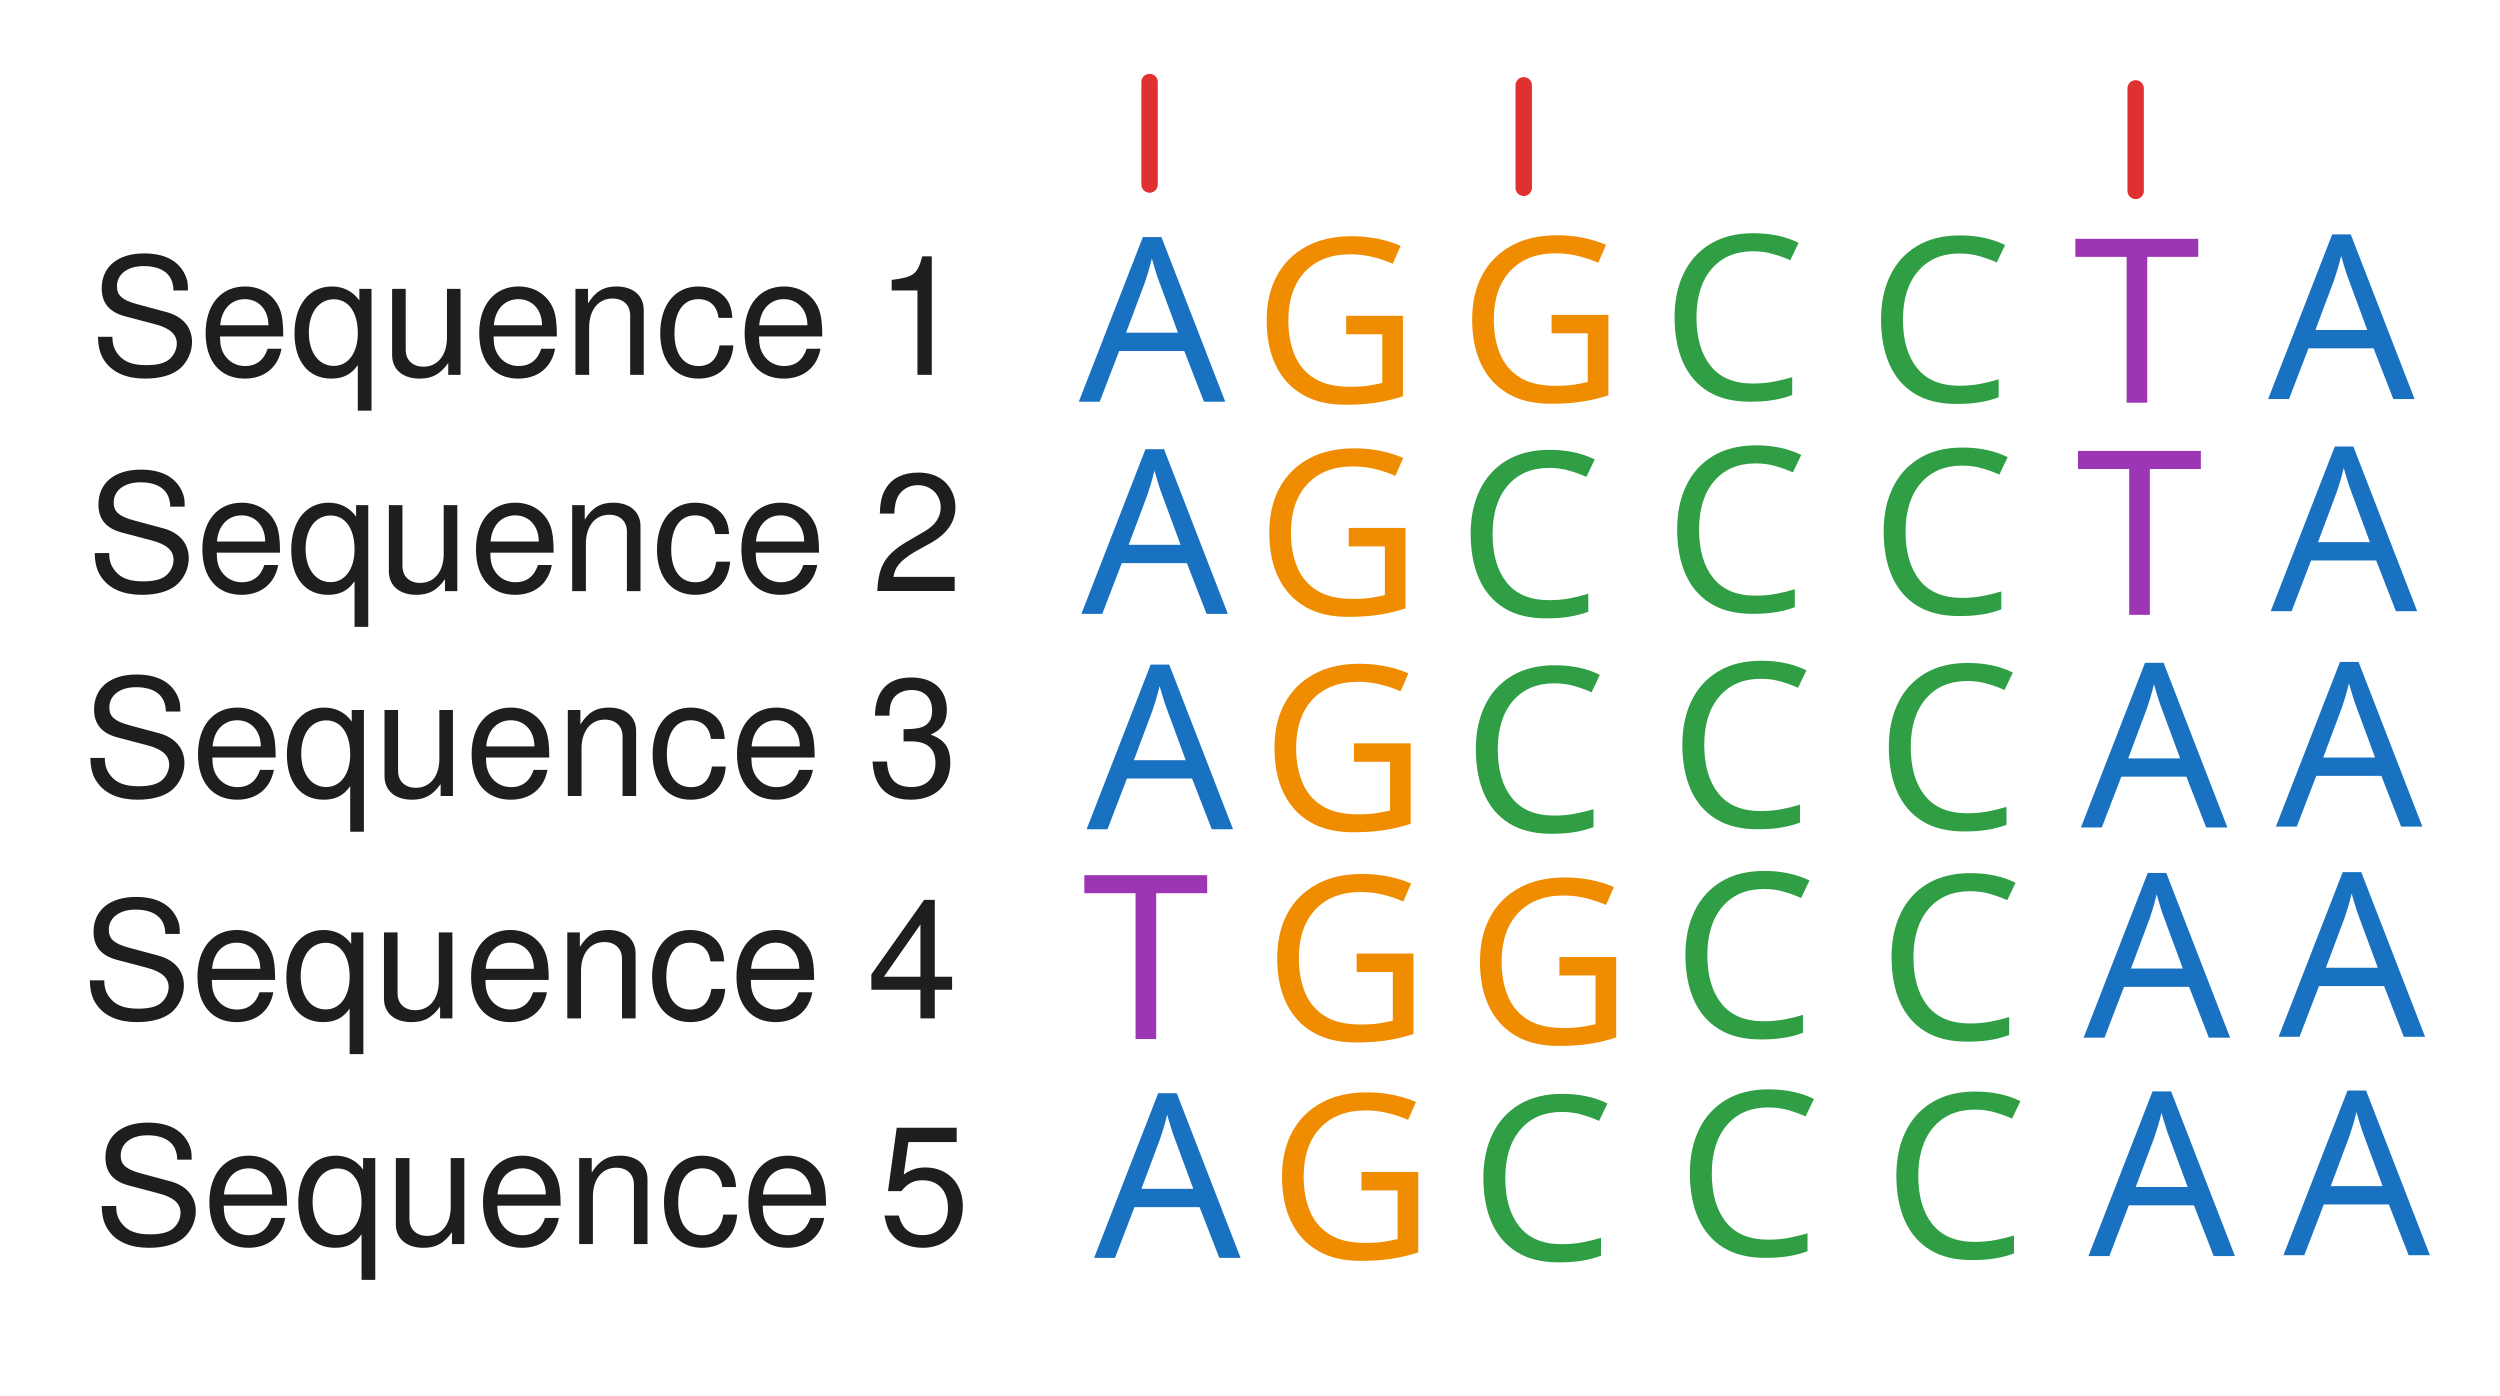
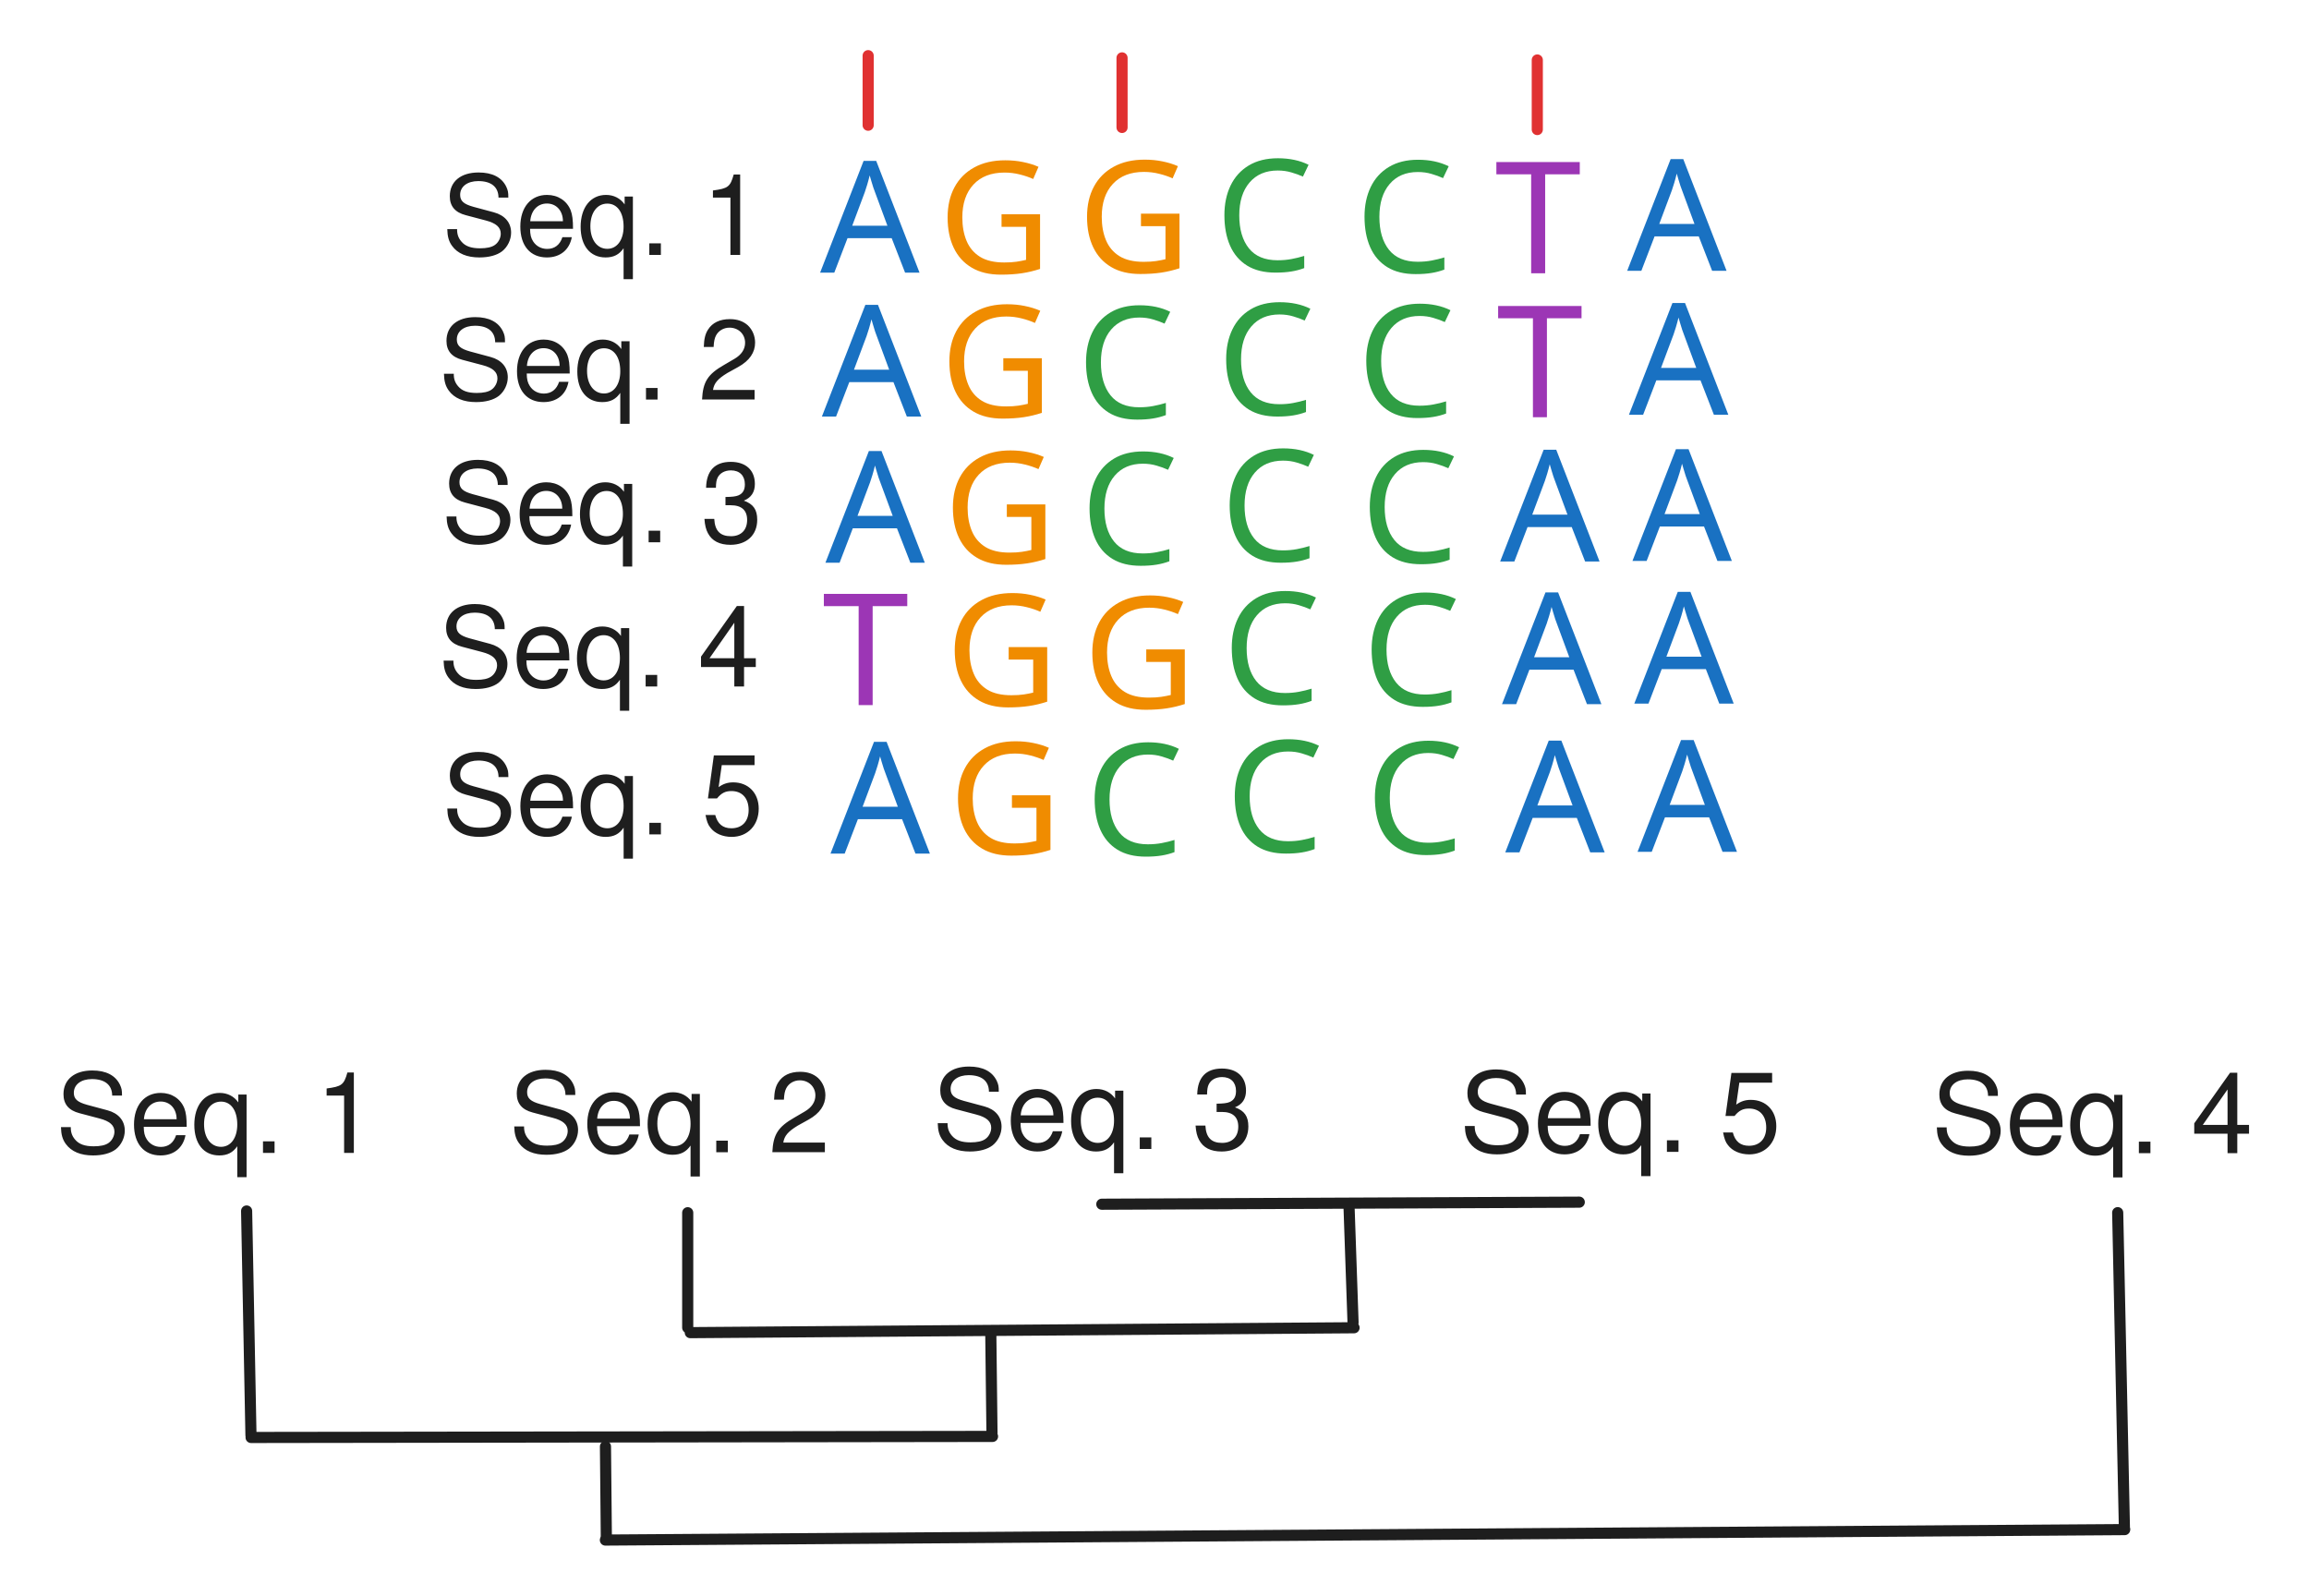
- <svg xmlns="http://www.w3.org/2000/svg" version="1.1" viewBox="0 0 304.819 170.199" width="609.638" height="340.398">
+ <svg xmlns="http://www.w3.org/2000/svg" version="1.1" viewBox="0 0 414.877 286.713" width="829.754" height="573.426">
  <defs>
    <style class="style-fonts">
      @font-face {
        font-family: "Virgil";
        src: url("https://excalidraw.com/Virgil.woff2");
      }
      @font-face {
        font-family: "Cascadia";
        src: url("https://excalidraw.com/Cascadia.woff2");
      }
      @font-face {
        font-family: "Assistant";
        src: url("https://excalidraw.com/Assistant-Regular.woff2");
      }
    </style>
  </defs>
-   <g transform="translate(131.5346 21.94615) rotate(0 8.203125 16.8)">
-     <text x="0" y="27.038" font-family="Cascadia, Segoe UI Emoji" font-size="28px" fill="#1971c2" text-anchor="start" style="white-space: pre;" direction="ltr" dominant-baseline="alphabetic">A</text>
-   </g>
-   <g transform="translate(177.7924 21.91099) rotate(0 8.203125 16.8)">
-     <text x="0" y="27.038" font-family="Cascadia, Segoe UI Emoji" font-size="28px" fill="#f08c00" text-anchor="start" style="white-space: pre;" direction="ltr" dominant-baseline="alphabetic">G</text>
-   </g>
-   <g transform="translate(202.4721 21.66099) rotate(0 8.203125 16.8)">
-     <text x="0" y="27.038" font-family="Cascadia, Segoe UI Emoji" font-size="28px" fill="#2f9e44" text-anchor="start" style="white-space: pre;" direction="ltr" dominant-baseline="alphabetic">C</text>
-   </g>
-   <g transform="translate(252.7618 22.06161) rotate(0 8.203125 16.8)">
+   <g transform="translate(147.3575 21.94615) rotate(0 8.203125 16.8)">
+     <text x="0" y="27.038" font-family="Cascadia, Segoe UI Emoji" font-size="28px" fill="#1971c2" text-anchor="start" style="white-space: pre;" direction="ltr" dominant-baseline="alphabetic">A</text>
+   </g>
+   <g transform="translate(193.6154 21.91099) rotate(0 8.203125 16.8)">
+     <text x="0" y="27.038" font-family="Cascadia, Segoe UI Emoji" font-size="28px" fill="#f08c00" text-anchor="start" style="white-space: pre;" direction="ltr" dominant-baseline="alphabetic">G</text>
+   </g>
+   <g transform="translate(218.295 21.66099) rotate(0 8.203125 16.8)">
+     <text x="0" y="27.038" font-family="Cascadia, Segoe UI Emoji" font-size="28px" fill="#2f9e44" text-anchor="start" style="white-space: pre;" direction="ltr" dominant-baseline="alphabetic">C</text>
+   </g>
+   <g transform="translate(268.5847 22.06161) rotate(0 8.203125 16.8)">
    <text x="0" y="27.038" font-family="Cascadia, Segoe UI Emoji" font-size="28px" fill="#9c36b5" text-anchor="start" style="white-space: pre;" direction="ltr" dominant-baseline="alphabetic">T</text>
  </g>
-   <g transform="translate(152.7417 22.02818) rotate(0 8.203125 16.8)">
-     <text x="0" y="27.038" font-family="Cascadia, Segoe UI Emoji" font-size="28px" fill="#f08c00" text-anchor="start" style="white-space: pre;" direction="ltr" dominant-baseline="alphabetic">G</text>
-   </g>
-   <g transform="translate(227.6479 21.93052) rotate(0 8.203125 16.8)">
-     <text x="0" y="27.038" font-family="Cascadia, Segoe UI Emoji" font-size="28px" fill="#2f9e44" text-anchor="start" style="white-space: pre;" direction="ltr" dominant-baseline="alphabetic">C</text>
-   </g>
-   <g transform="translate(276.5451 21.62121) rotate(0 8.203125 16.8)">
-     <text x="0" y="27.038" font-family="Cascadia, Segoe UI Emoji" font-size="28px" fill="#1971c2" text-anchor="start" style="white-space: pre;" direction="ltr" dominant-baseline="alphabetic">A</text>
-   </g>
-   <g transform="translate(131.852 47.80986) rotate(0 8.203125 16.8)">
-     <text x="0" y="27.038" font-family="Cascadia, Segoe UI Emoji" font-size="28px" fill="#1971c2" text-anchor="start" style="white-space: pre;" direction="ltr" dominant-baseline="alphabetic">A</text>
-   </g>
-   <g transform="translate(202.7895 47.5247) rotate(0 8.203125 16.8)">
-     <text x="0" y="27.038" font-family="Cascadia, Segoe UI Emoji" font-size="28px" fill="#2f9e44" text-anchor="start" style="white-space: pre;" direction="ltr" dominant-baseline="alphabetic">C</text>
-   </g>
-   <g transform="translate(253.0792 47.92532) rotate(0 8.203125 16.8)">
+   <g transform="translate(168.5646 22.02818) rotate(0 8.203125 16.8)">
+     <text x="0" y="27.038" font-family="Cascadia, Segoe UI Emoji" font-size="28px" fill="#f08c00" text-anchor="start" style="white-space: pre;" direction="ltr" dominant-baseline="alphabetic">G</text>
+   </g>
+   <g transform="translate(243.4708 21.93052) rotate(0 8.203125 16.8)">
+     <text x="0" y="27.038" font-family="Cascadia, Segoe UI Emoji" font-size="28px" fill="#2f9e44" text-anchor="start" style="white-space: pre;" direction="ltr" dominant-baseline="alphabetic">C</text>
+   </g>
+   <g transform="translate(292.368 21.62121) rotate(0 8.203125 16.8)">
+     <text x="0" y="27.038" font-family="Cascadia, Segoe UI Emoji" font-size="28px" fill="#1971c2" text-anchor="start" style="white-space: pre;" direction="ltr" dominant-baseline="alphabetic">A</text>
+   </g>
+   <g transform="translate(147.6749 47.80986) rotate(0 8.203125 16.8)">
+     <text x="0" y="27.038" font-family="Cascadia, Segoe UI Emoji" font-size="28px" fill="#1971c2" text-anchor="start" style="white-space: pre;" direction="ltr" dominant-baseline="alphabetic">A</text>
+   </g>
+   <g transform="translate(218.6124 47.5247) rotate(0 8.203125 16.8)">
+     <text x="0" y="27.038" font-family="Cascadia, Segoe UI Emoji" font-size="28px" fill="#2f9e44" text-anchor="start" style="white-space: pre;" direction="ltr" dominant-baseline="alphabetic">C</text>
+   </g>
+   <g transform="translate(268.9021 47.92532) rotate(0 8.203125 16.8)">
    <text x="0" y="27.038" font-family="Cascadia, Segoe UI Emoji" font-size="28px" fill="#9c36b5" text-anchor="start" style="white-space: pre;" direction="ltr" dominant-baseline="alphabetic">T</text>
  </g>
-   <g transform="translate(153.0591 47.89189) rotate(0 8.203125 16.8)">
-     <text x="0" y="27.038" font-family="Cascadia, Segoe UI Emoji" font-size="28px" fill="#f08c00" text-anchor="start" style="white-space: pre;" direction="ltr" dominant-baseline="alphabetic">G</text>
-   </g>
-   <g transform="translate(227.9653 47.79423) rotate(0 8.203125 16.8)">
-     <text x="0" y="27.038" font-family="Cascadia, Segoe UI Emoji" font-size="28px" fill="#2f9e44" text-anchor="start" style="white-space: pre;" direction="ltr" dominant-baseline="alphabetic">C</text>
-   </g>
-   <g transform="translate(276.8625 47.48492) rotate(0 8.203125 16.8)">
-     <text x="0" y="27.038" font-family="Cascadia, Segoe UI Emoji" font-size="28px" fill="#1971c2" text-anchor="start" style="white-space: pre;" direction="ltr" dominant-baseline="alphabetic">A</text>
-   </g>
-   <g transform="translate(177.611 48.07541) rotate(0 8.203125 16.8)">
-     <text x="0" y="27.038" font-family="Cascadia, Segoe UI Emoji" font-size="28px" fill="#2f9e44" text-anchor="start" style="white-space: pre;" direction="ltr" dominant-baseline="alphabetic">C</text>
-   </g>
-   <g transform="translate(132.4843 74.07385) rotate(0 8.203125 16.8)">
-     <text x="0" y="27.038" font-family="Cascadia, Segoe UI Emoji" font-size="28px" fill="#1971c2" text-anchor="start" style="white-space: pre;" direction="ltr" dominant-baseline="alphabetic">A</text>
-   </g>
-   <g transform="translate(203.4218 73.78869) rotate(0 8.203125 16.8)">
-     <text x="0" y="27.038" font-family="Cascadia, Segoe UI Emoji" font-size="28px" fill="#2f9e44" text-anchor="start" style="white-space: pre;" direction="ltr" dominant-baseline="alphabetic">C</text>
-   </g>
-   <g transform="translate(153.6913 74.15588) rotate(0 8.203125 16.8)">
-     <text x="0" y="27.038" font-family="Cascadia, Segoe UI Emoji" font-size="28px" fill="#f08c00" text-anchor="start" style="white-space: pre;" direction="ltr" dominant-baseline="alphabetic">G</text>
-   </g>
-   <g transform="translate(228.5976 74.05823) rotate(0 8.203125 16.8)">
-     <text x="0" y="27.038" font-family="Cascadia, Segoe UI Emoji" font-size="28px" fill="#2f9e44" text-anchor="start" style="white-space: pre;" direction="ltr" dominant-baseline="alphabetic">C</text>
-   </g>
-   <g transform="translate(277.4948 73.74891) rotate(0 8.203125 16.8)">
-     <text x="0" y="27.038" font-family="Cascadia, Segoe UI Emoji" font-size="28px" fill="#1971c2" text-anchor="start" style="white-space: pre;" direction="ltr" dominant-baseline="alphabetic">A</text>
-   </g>
-   <g transform="translate(178.2432 74.3394) rotate(0 8.203125 16.8)">
-     <text x="0" y="27.038" font-family="Cascadia, Segoe UI Emoji" font-size="28px" fill="#2f9e44" text-anchor="start" style="white-space: pre;" direction="ltr" dominant-baseline="alphabetic">C</text>
-   </g>
-   <g transform="translate(253.7232 73.84898) rotate(0 8.203125 16.8)">
-     <text x="0" y="27.038" font-family="Cascadia, Segoe UI Emoji" font-size="28px" fill="#1971c2" text-anchor="start" style="white-space: pre;" direction="ltr" dominant-baseline="alphabetic">A</text>
-   </g>
-   <g transform="translate(203.7969 99.41715) rotate(0 8.203125 16.8)">
-     <text x="0" y="27.038" font-family="Cascadia, Segoe UI Emoji" font-size="28px" fill="#2f9e44" text-anchor="start" style="white-space: pre;" direction="ltr" dominant-baseline="alphabetic">C</text>
-   </g>
-   <g transform="translate(154.0224 99.78433) rotate(0 8.203125 16.8)">
-     <text x="0" y="27.038" font-family="Cascadia, Segoe UI Emoji" font-size="28px" fill="#f08c00" text-anchor="start" style="white-space: pre;" direction="ltr" dominant-baseline="alphabetic">G</text>
-   </g>
-   <g transform="translate(228.9286 99.68668) rotate(0 8.203125 16.8)">
-     <text x="0" y="27.038" font-family="Cascadia, Segoe UI Emoji" font-size="28px" fill="#2f9e44" text-anchor="start" style="white-space: pre;" direction="ltr" dominant-baseline="alphabetic">C</text>
-   </g>
-   <g transform="translate(277.8258 99.37736) rotate(0 8.203125 16.8)">
-     <text x="0" y="27.038" font-family="Cascadia, Segoe UI Emoji" font-size="28px" fill="#1971c2" text-anchor="start" style="white-space: pre;" direction="ltr" dominant-baseline="alphabetic">A</text>
-   </g>
-   <g transform="translate(254.0542 99.47743) rotate(0 8.203125 16.8)">
-     <text x="0" y="27.038" font-family="Cascadia, Segoe UI Emoji" font-size="28px" fill="#1971c2" text-anchor="start" style="white-space: pre;" direction="ltr" dominant-baseline="alphabetic">A</text>
-   </g>
-   <g transform="translate(178.7451 100.2097) rotate(0 8.203125 16.8)">
-     <text x="0" y="27.038" font-family="Cascadia, Segoe UI Emoji" font-size="28px" fill="#f08c00" text-anchor="start" style="white-space: pre;" direction="ltr" dominant-baseline="alphabetic">G</text>
-   </g>
-   <g transform="translate(131.9267 99.65129) rotate(0 8.203125 16.8)">
+   <g transform="translate(168.882 47.89189) rotate(0 8.203125 16.8)">
+     <text x="0" y="27.038" font-family="Cascadia, Segoe UI Emoji" font-size="28px" fill="#f08c00" text-anchor="start" style="white-space: pre;" direction="ltr" dominant-baseline="alphabetic">G</text>
+   </g>
+   <g transform="translate(243.7882 47.79423) rotate(0 8.203125 16.8)">
+     <text x="0" y="27.038" font-family="Cascadia, Segoe UI Emoji" font-size="28px" fill="#2f9e44" text-anchor="start" style="white-space: pre;" direction="ltr" dominant-baseline="alphabetic">C</text>
+   </g>
+   <g transform="translate(292.6854 47.48492) rotate(0 8.203125 16.8)">
+     <text x="0" y="27.038" font-family="Cascadia, Segoe UI Emoji" font-size="28px" fill="#1971c2" text-anchor="start" style="white-space: pre;" direction="ltr" dominant-baseline="alphabetic">A</text>
+   </g>
+   <g transform="translate(193.4339 48.07541) rotate(0 8.203125 16.8)">
+     <text x="0" y="27.038" font-family="Cascadia, Segoe UI Emoji" font-size="28px" fill="#2f9e44" text-anchor="start" style="white-space: pre;" direction="ltr" dominant-baseline="alphabetic">C</text>
+   </g>
+   <g transform="translate(148.3072 74.07385) rotate(0 8.203125 16.8)">
+     <text x="0" y="27.038" font-family="Cascadia, Segoe UI Emoji" font-size="28px" fill="#1971c2" text-anchor="start" style="white-space: pre;" direction="ltr" dominant-baseline="alphabetic">A</text>
+   </g>
+   <g transform="translate(219.2447 73.78869) rotate(0 8.203125 16.8)">
+     <text x="0" y="27.038" font-family="Cascadia, Segoe UI Emoji" font-size="28px" fill="#2f9e44" text-anchor="start" style="white-space: pre;" direction="ltr" dominant-baseline="alphabetic">C</text>
+   </g>
+   <g transform="translate(169.5142 74.15588) rotate(0 8.203125 16.8)">
+     <text x="0" y="27.038" font-family="Cascadia, Segoe UI Emoji" font-size="28px" fill="#f08c00" text-anchor="start" style="white-space: pre;" direction="ltr" dominant-baseline="alphabetic">G</text>
+   </g>
+   <g transform="translate(244.4205 74.05823) rotate(0 8.203125 16.8)">
+     <text x="0" y="27.038" font-family="Cascadia, Segoe UI Emoji" font-size="28px" fill="#2f9e44" text-anchor="start" style="white-space: pre;" direction="ltr" dominant-baseline="alphabetic">C</text>
+   </g>
+   <g transform="translate(293.3177 73.74891) rotate(0 8.203125 16.8)">
+     <text x="0" y="27.038" font-family="Cascadia, Segoe UI Emoji" font-size="28px" fill="#1971c2" text-anchor="start" style="white-space: pre;" direction="ltr" dominant-baseline="alphabetic">A</text>
+   </g>
+   <g transform="translate(194.0661 74.3394) rotate(0 8.203125 16.8)">
+     <text x="0" y="27.038" font-family="Cascadia, Segoe UI Emoji" font-size="28px" fill="#2f9e44" text-anchor="start" style="white-space: pre;" direction="ltr" dominant-baseline="alphabetic">C</text>
+   </g>
+   <g transform="translate(269.5461 73.84898) rotate(0 8.203125 16.8)">
+     <text x="0" y="27.038" font-family="Cascadia, Segoe UI Emoji" font-size="28px" fill="#1971c2" text-anchor="start" style="white-space: pre;" direction="ltr" dominant-baseline="alphabetic">A</text>
+   </g>
+   <g transform="translate(219.6198 99.41715) rotate(0 8.203125 16.8)">
+     <text x="0" y="27.038" font-family="Cascadia, Segoe UI Emoji" font-size="28px" fill="#2f9e44" text-anchor="start" style="white-space: pre;" direction="ltr" dominant-baseline="alphabetic">C</text>
+   </g>
+   <g transform="translate(169.8453 99.78433) rotate(0 8.203125 16.8)">
+     <text x="0" y="27.038" font-family="Cascadia, Segoe UI Emoji" font-size="28px" fill="#f08c00" text-anchor="start" style="white-space: pre;" direction="ltr" dominant-baseline="alphabetic">G</text>
+   </g>
+   <g transform="translate(244.7516 99.68668) rotate(0 8.203125 16.8)">
+     <text x="0" y="27.038" font-family="Cascadia, Segoe UI Emoji" font-size="28px" fill="#2f9e44" text-anchor="start" style="white-space: pre;" direction="ltr" dominant-baseline="alphabetic">C</text>
+   </g>
+   <g transform="translate(293.6487 99.37736) rotate(0 8.203125 16.8)">
+     <text x="0" y="27.038" font-family="Cascadia, Segoe UI Emoji" font-size="28px" fill="#1971c2" text-anchor="start" style="white-space: pre;" direction="ltr" dominant-baseline="alphabetic">A</text>
+   </g>
+   <g transform="translate(269.8771 99.47743) rotate(0 8.203125 16.8)">
+     <text x="0" y="27.038" font-family="Cascadia, Segoe UI Emoji" font-size="28px" fill="#1971c2" text-anchor="start" style="white-space: pre;" direction="ltr" dominant-baseline="alphabetic">A</text>
+   </g>
+   <g transform="translate(194.568 100.2097) rotate(0 8.203125 16.8)">
+     <text x="0" y="27.038" font-family="Cascadia, Segoe UI Emoji" font-size="28px" fill="#f08c00" text-anchor="start" style="white-space: pre;" direction="ltr" dominant-baseline="alphabetic">G</text>
+   </g>
+   <g transform="translate(147.7496 99.65129) rotate(0 8.203125 16.8)">
    <text x="0" y="27.038" font-family="Cascadia, Segoe UI Emoji" font-size="28px" fill="#9c36b5" text-anchor="start" style="white-space: pre;" direction="ltr" dominant-baseline="alphabetic">T</text>
  </g>
-   <g transform="translate(133.4022 126.3332) rotate(0 8.203125 16.8)">
-     <text x="0" y="27.038" font-family="Cascadia, Segoe UI Emoji" font-size="28px" fill="#1971c2" text-anchor="start" style="white-space: pre;" direction="ltr" dominant-baseline="alphabetic">A</text>
-   </g>
-   <g transform="translate(204.3397 126.0481) rotate(0 8.203125 16.8)">
-     <text x="0" y="27.038" font-family="Cascadia, Segoe UI Emoji" font-size="28px" fill="#2f9e44" text-anchor="start" style="white-space: pre;" direction="ltr" dominant-baseline="alphabetic">C</text>
-   </g>
-   <g transform="translate(154.6092 126.4153) rotate(0 8.203125 16.8)">
-     <text x="0" y="27.038" font-family="Cascadia, Segoe UI Emoji" font-size="28px" fill="#f08c00" text-anchor="start" style="white-space: pre;" direction="ltr" dominant-baseline="alphabetic">G</text>
-   </g>
-   <g transform="translate(229.5155 126.3176) rotate(0 8.203125 16.8)">
-     <text x="0" y="27.038" font-family="Cascadia, Segoe UI Emoji" font-size="28px" fill="#2f9e44" text-anchor="start" style="white-space: pre;" direction="ltr" dominant-baseline="alphabetic">C</text>
-   </g>
-   <g transform="translate(278.4126 126.0083) rotate(0 8.203125 16.8)">
-     <text x="0" y="27.038" font-family="Cascadia, Segoe UI Emoji" font-size="28px" fill="#1971c2" text-anchor="start" style="white-space: pre;" direction="ltr" dominant-baseline="alphabetic">A</text>
-   </g>
-   <g transform="translate(179.1611 126.5988) rotate(0 8.203125 16.8)">
-     <text x="0" y="27.038" font-family="Cascadia, Segoe UI Emoji" font-size="28px" fill="#2f9e44" text-anchor="start" style="white-space: pre;" direction="ltr" dominant-baseline="alphabetic">C</text>
-   </g>
-   <g transform="translate(254.641 126.1084) rotate(0 8.203125 16.8)">
-     <text x="0" y="27.038" font-family="Cascadia, Segoe UI Emoji" font-size="28px" fill="#1971c2" text-anchor="start" style="white-space: pre;" direction="ltr" dominant-baseline="alphabetic">A</text>
-   </g>
-   <g stroke-linecap="round">
-     <g transform="translate(140.166 10) rotate(0 0 6.251728)">
+   <g transform="translate(149.2251 126.3332) rotate(0 8.203125 16.8)">
+     <text x="0" y="27.038" font-family="Cascadia, Segoe UI Emoji" font-size="28px" fill="#1971c2" text-anchor="start" style="white-space: pre;" direction="ltr" dominant-baseline="alphabetic">A</text>
+   </g>
+   <g transform="translate(220.1626 126.0481) rotate(0 8.203125 16.8)">
+     <text x="0" y="27.038" font-family="Cascadia, Segoe UI Emoji" font-size="28px" fill="#2f9e44" text-anchor="start" style="white-space: pre;" direction="ltr" dominant-baseline="alphabetic">C</text>
+   </g>
+   <g transform="translate(170.4321 126.4153) rotate(0 8.203125 16.8)">
+     <text x="0" y="27.038" font-family="Cascadia, Segoe UI Emoji" font-size="28px" fill="#f08c00" text-anchor="start" style="white-space: pre;" direction="ltr" dominant-baseline="alphabetic">G</text>
+   </g>
+   <g transform="translate(245.3384 126.3176) rotate(0 8.203125 16.8)">
+     <text x="0" y="27.038" font-family="Cascadia, Segoe UI Emoji" font-size="28px" fill="#2f9e44" text-anchor="start" style="white-space: pre;" direction="ltr" dominant-baseline="alphabetic">C</text>
+   </g>
+   <g transform="translate(294.2355 126.0083) rotate(0 8.203125 16.8)">
+     <text x="0" y="27.038" font-family="Cascadia, Segoe UI Emoji" font-size="28px" fill="#1971c2" text-anchor="start" style="white-space: pre;" direction="ltr" dominant-baseline="alphabetic">A</text>
+   </g>
+   <g transform="translate(194.984 126.5988) rotate(0 8.203125 16.8)">
+     <text x="0" y="27.038" font-family="Cascadia, Segoe UI Emoji" font-size="28px" fill="#2f9e44" text-anchor="start" style="white-space: pre;" direction="ltr" dominant-baseline="alphabetic">C</text>
+   </g>
+   <g transform="translate(270.4639 126.1084) rotate(0 8.203125 16.8)">
+     <text x="0" y="27.038" font-family="Cascadia, Segoe UI Emoji" font-size="28px" fill="#1971c2" text-anchor="start" style="white-space: pre;" direction="ltr" dominant-baseline="alphabetic">A</text>
+   </g>
+   <g stroke-linecap="round">
+     <g transform="translate(155.9889 10) rotate(0 0 6.251728)">
      <path d="M0 0 C0 3.03, 0 6.06, 0 12.5 M0 0 C0 3.23, 0 6.45, 0 12.5" stroke="#e03131" stroke-width="2" fill="none" />
    </g>
  </g>
  <mask />
  <g stroke-linecap="round">
-     <g transform="translate(185.7837 10.39926) rotate(0 0 6.251728)">
+     <g transform="translate(201.6067 10.39926) rotate(0 0 6.251728)">
      <path d="M0 0 C0 4.86, 0 9.73, 0 12.5 M0 0 C0 3.23, 0 6.45, 0 12.5" stroke="#e03131" stroke-width="2" fill="none" />
    </g>
  </g>
  <mask />
  <g stroke-linecap="round">
-     <g transform="translate(260.3953 10.77606) rotate(0 0 6.251728)">
+     <g transform="translate(276.2182 10.77606) rotate(0 0 6.251728)">
      <path d="M0 0 C0 2.71, 0 5.42, 0 12.5 M0 0 C0 4.31, 0 8.63, 0 12.5" stroke="#e03131" stroke-width="2" fill="none" />
    </g>
  </g>
  <mask />
-   <g transform="translate(10.99397 27.31072) rotate(0 53.37891 11.5)">
-     <text x="0" y="18.4" font-family="Helvetica, Segoe UI Emoji" font-size="20px" fill="#1e1e1e" text-anchor="start" style="white-space: pre;" direction="ltr" dominant-baseline="alphabetic">Sequence 1</text>
-   </g>
-   <g transform="translate(10.59703 53.67434) rotate(0 53.37891 11.5)">
-     <text x="0" y="18.4" font-family="Helvetica, Segoe UI Emoji" font-size="20px" fill="#1e1e1e" text-anchor="start" style="white-space: pre;" direction="ltr" dominant-baseline="alphabetic">Sequence 2</text>
-   </g>
-   <g transform="translate(10.06564 78.65508) rotate(0 53.37891 11.5)">
-     <text x="0" y="18.4" font-family="Helvetica, Segoe UI Emoji" font-size="20px" fill="#1e1e1e" text-anchor="start" style="white-space: pre;" direction="ltr" dominant-baseline="alphabetic">Sequence 3</text>
-   </g>
-   <g transform="translate(10 105.774) rotate(0 53.37891 11.5)">
-     <text x="0" y="18.4" font-family="Helvetica, Segoe UI Emoji" font-size="20px" fill="#1e1e1e" text-anchor="start" style="white-space: pre;" direction="ltr" dominant-baseline="alphabetic">Sequence 4</text>
-   </g>
-   <g transform="translate(11.45068 133.2901) rotate(0 53.37891 11.5)">
-     <text x="0" y="18.4" font-family="Helvetica, Segoe UI Emoji" font-size="20px" fill="#1e1e1e" text-anchor="start" style="white-space: pre;" direction="ltr" dominant-baseline="alphabetic">Sequence 5</text>
-   </g>
+   <g transform="translate(79.41285 27.40383) rotate(0 28.91113 11.5)">
+     <text x="0" y="18.4" font-family="Helvetica, Segoe UI Emoji" font-size="20px" fill="#1e1e1e" text-anchor="start" style="white-space: pre;" direction="ltr" dominant-baseline="alphabetic">Seq. 1</text>
+   </g>
+   <g transform="translate(78.81601 53.39508) rotate(0 28.91113 11.5)">
+     <text x="0" y="18.4" font-family="Helvetica, Segoe UI Emoji" font-size="20px" fill="#1e1e1e" text-anchor="start" style="white-space: pre;" direction="ltr" dominant-baseline="alphabetic">Seq. 2</text>
+   </g>
+   <g transform="translate(79.29055 79.03839) rotate(0 28.91113 11.5)">
+     <text x="0" y="18.4" font-family="Helvetica, Segoe UI Emoji" font-size="20px" fill="#1e1e1e" text-anchor="start" style="white-space: pre;" direction="ltr" dominant-baseline="alphabetic">Seq. 3</text>
+   </g>
+   <g transform="translate(78.75294 104.9459) rotate(0 28.91113 11.5)">
+     <text x="0" y="18.4" font-family="Helvetica, Segoe UI Emoji" font-size="20px" fill="#1e1e1e" text-anchor="start" style="white-space: pre;" direction="ltr" dominant-baseline="alphabetic">Seq. 4</text>
+   </g>
+   <g transform="translate(79.4197 131.5172) rotate(0 28.91113 11.5)">
+     <text x="0" y="18.4" font-family="Helvetica, Segoe UI Emoji" font-size="20px" fill="#1e1e1e" text-anchor="start" style="white-space: pre;" direction="ltr" dominant-baseline="alphabetic">Seq. 5</text>
+   </g>
+   <g transform="translate(167.5368 188.047) rotate(0 28.91113 11.5)">
+     <text x="0" y="18.4" font-family="Helvetica, Segoe UI Emoji" font-size="20px" fill="#1e1e1e" text-anchor="start" style="white-space: pre;" direction="ltr" dominant-baseline="alphabetic">Seq. 3</text>
+   </g>
+   <g transform="translate(262.2561 188.5636) rotate(0 28.91113 11.5)">
+     <text x="0" y="18.4" font-family="Helvetica, Segoe UI Emoji" font-size="20px" fill="#1e1e1e" text-anchor="start" style="white-space: pre;" direction="ltr" dominant-baseline="alphabetic">Seq. 5</text>
+   </g>
+   <g stroke-linecap="round">
+     <g transform="translate(197.9707 216.3693) rotate(0 42.89653 -0.1862129)">
+       <path d="M0 0 C24.64 -0.11, 49.28 -0.21, 85.79 -0.37 M0 0 C21.3 -0.09, 42.6 -0.18, 85.79 -0.37" stroke="#1e1e1e" stroke-width="2" fill="none" />
+     </g>
+   </g>
+   <mask />
+   <g stroke-linecap="round">
+     <g transform="translate(242.3925 216.816) rotate(0 0.3584054 10.39525)">
+       <path d="M0 0 C0.16 4.61, 0.32 9.21, 0.72 20.79 M0 0 C0.21 6.05, 0.42 12.1, 0.72 20.79" stroke="#1e1e1e" stroke-width="2" fill="none" />
+     </g>
+   </g>
+   <mask />
+   <g stroke-linecap="round">
+     <g transform="translate(243.2925 238.5646) rotate(0 -59.63166 0.4383764)">
+       <path d="M0 0 C-43.2 0.32, -86.4 0.64, -119.26 0.88 M0 0 C-39.78 0.29, -79.56 0.58, -119.26 0.88" stroke="#1e1e1e" stroke-width="2" fill="none" />
+     </g>
+   </g>
+   <mask />
+   <g transform="translate(91.44483 188.633) rotate(0 28.91113 11.5)">
+     <text x="0" y="18.4" font-family="Helvetica, Segoe UI Emoji" font-size="20px" fill="#1e1e1e" text-anchor="start" style="white-space: pre;" direction="ltr" dominant-baseline="alphabetic">Seq. 2</text>
+   </g>
+   <g stroke-linecap="round">
+     <g transform="translate(123.5666 238.5466) rotate(0 0 -10.32712)">
+       <path d="M0 0 C0 -5.19, 0 -10.38, 0 -20.65 M0 0 C0 -5.35, 0 -10.69, 0 -20.65" stroke="#1e1e1e" stroke-width="2" fill="none" />
+     </g>
+   </g>
+   <mask />
+   <g stroke-linecap="round">
+     <g transform="translate(178.0267 239.8189) rotate(0 0.104041 8.816845)">
+       <path d="M0 0 C0.05 4.45, 0.11 8.9, 0.21 17.63 M0 0 C0.08 6.78, 0.16 13.56, 0.21 17.63" stroke="#1e1e1e" stroke-width="2" fill="none" />
+     </g>
+   </g>
+   <mask />
+   <g transform="translate(10 188.7529) rotate(0 28.91113 11.5)">
+     <text x="0" y="18.4" font-family="Helvetica, Segoe UI Emoji" font-size="20px" fill="#1e1e1e" text-anchor="start" style="white-space: pre;" direction="ltr" dominant-baseline="alphabetic">Seq. 1</text>
+   </g>
+   <g stroke-linecap="round">
+     <g transform="translate(178.3363 258.0895) rotate(0 -66.61038 0.0951595)">
+       <path d="M0 0 C-28.59 0.04, -57.18 0.08, -133.22 0.19 M0 0 C-27.18 0.04, -54.36 0.08, -133.22 0.19" stroke="#1e1e1e" stroke-width="2" fill="none" />
+     </g>
+   </g>
+   <mask />
+   <g stroke-linecap="round">
+     <g transform="translate(45.09269 257.8764) rotate(0 -0.3895195 -20.14463)">
+       <path d="M0 0 C-0.21 -10.94, -0.42 -21.88, -0.78 -40.29 M0 0 C-0.2 -10.47, -0.4 -20.93, -0.78 -40.29" stroke="#1e1e1e" stroke-width="2" fill="none" />
+     </g>
+   </g>
+   <mask />
+   <g transform="translate(347.0549 188.8011) rotate(0 28.91113 11.5)">
+     <text x="0" y="18.4" font-family="Helvetica, Segoe UI Emoji" font-size="20px" fill="#1e1e1e" text-anchor="start" style="white-space: pre;" direction="ltr" dominant-baseline="alphabetic">Seq. 4</text>
+   </g>
+   <g stroke-linecap="round">
+     <g transform="translate(108.7887 259.9014) rotate(0 0.08247156 8.296639)">
+       <path d="M0 0 C0.04 4.14, 0.08 8.28, 0.16 16.59 M0 0 C0.04 4.15, 0.08 8.29, 0.16 16.59" stroke="#1e1e1e" stroke-width="2" fill="none" />
+     </g>
+   </g>
+   <mask />
+   <g stroke-linecap="round">
+     <g transform="translate(108.776 276.7129) rotate(0 136.4879 -0.9401758)">
+       <path d="M0 0 C54.73 -0.38, 109.46 -0.75, 272.98 -1.88 M0 0 C73.21 -0.5, 146.41 -1.01, 272.98 -1.88" stroke="#1e1e1e" stroke-width="2" fill="none" />
+     </g>
+   </g>
+   <mask />
+   <g stroke-linecap="round">
+     <g transform="translate(381.7137 274.6752) rotate(0 -0.6064832 -28.39306)">
+       <path d="M0 0 C-0.29 -13.75, -0.59 -27.5, -1.21 -56.79 M0 0 C-0.42 -19.44, -0.83 -38.88, -1.21 -56.79" stroke="#1e1e1e" stroke-width="2" fill="none" />
+     </g>
+   </g>
+   <mask />
</svg>
